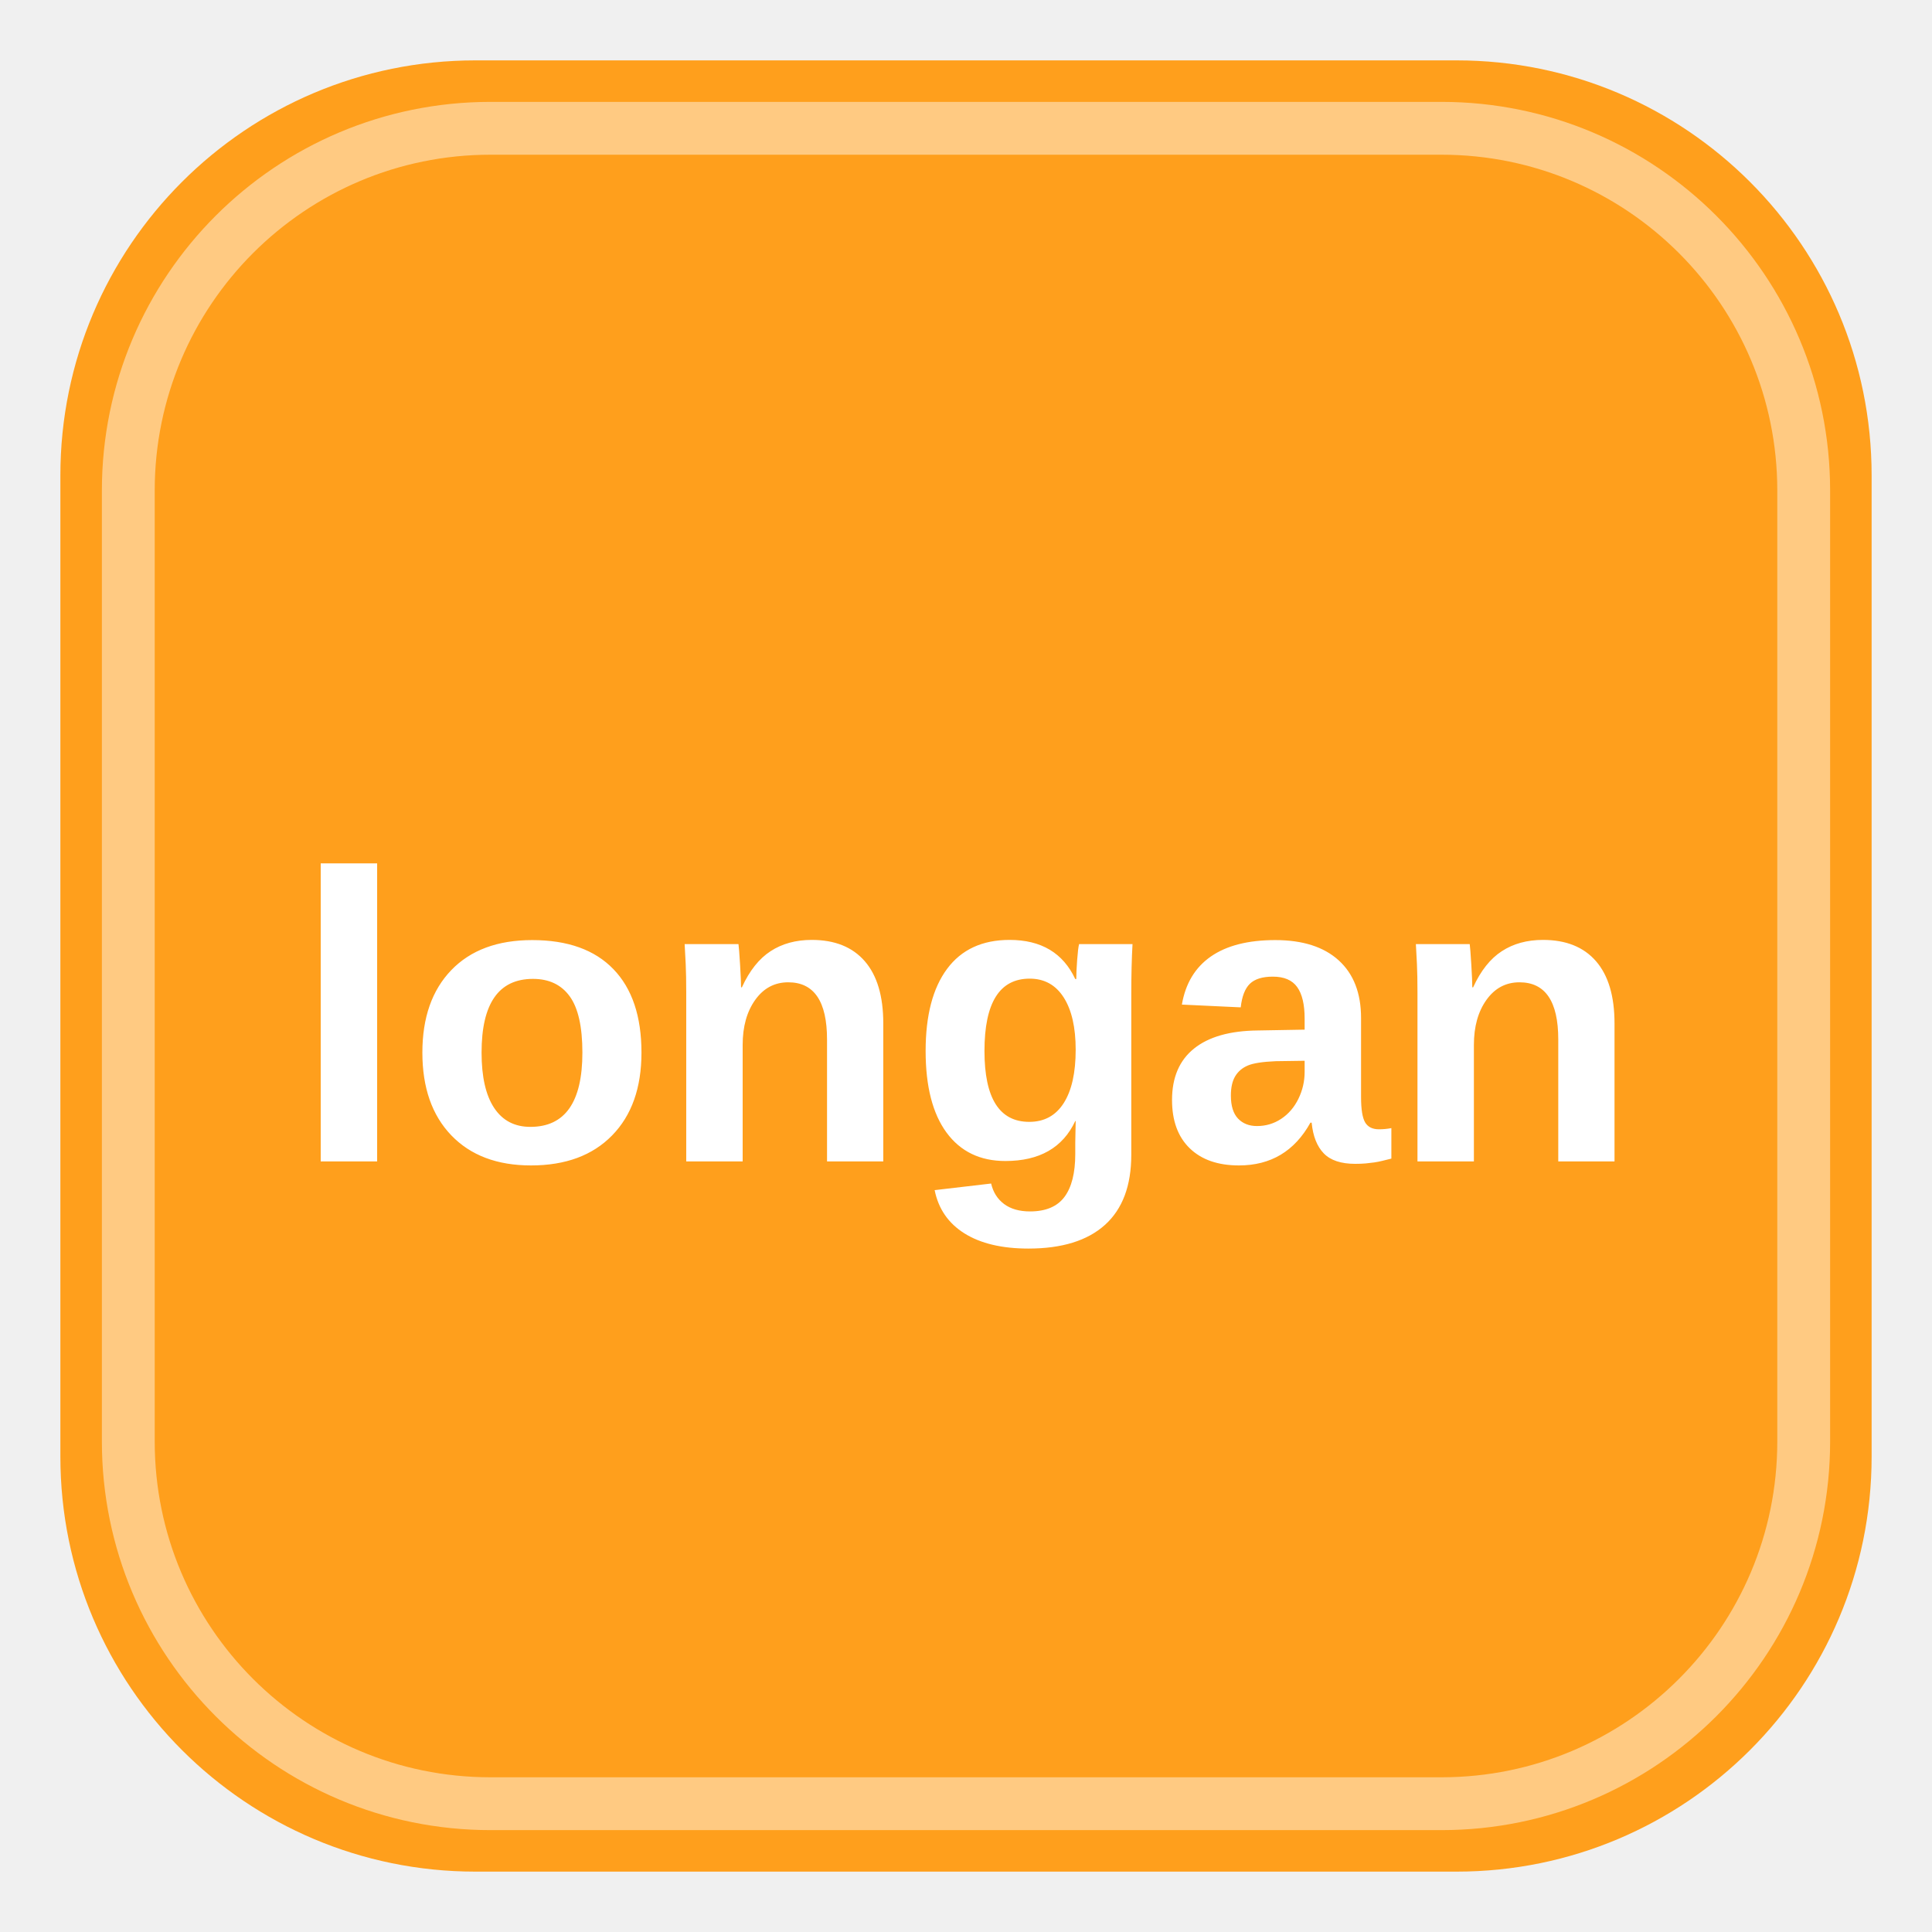
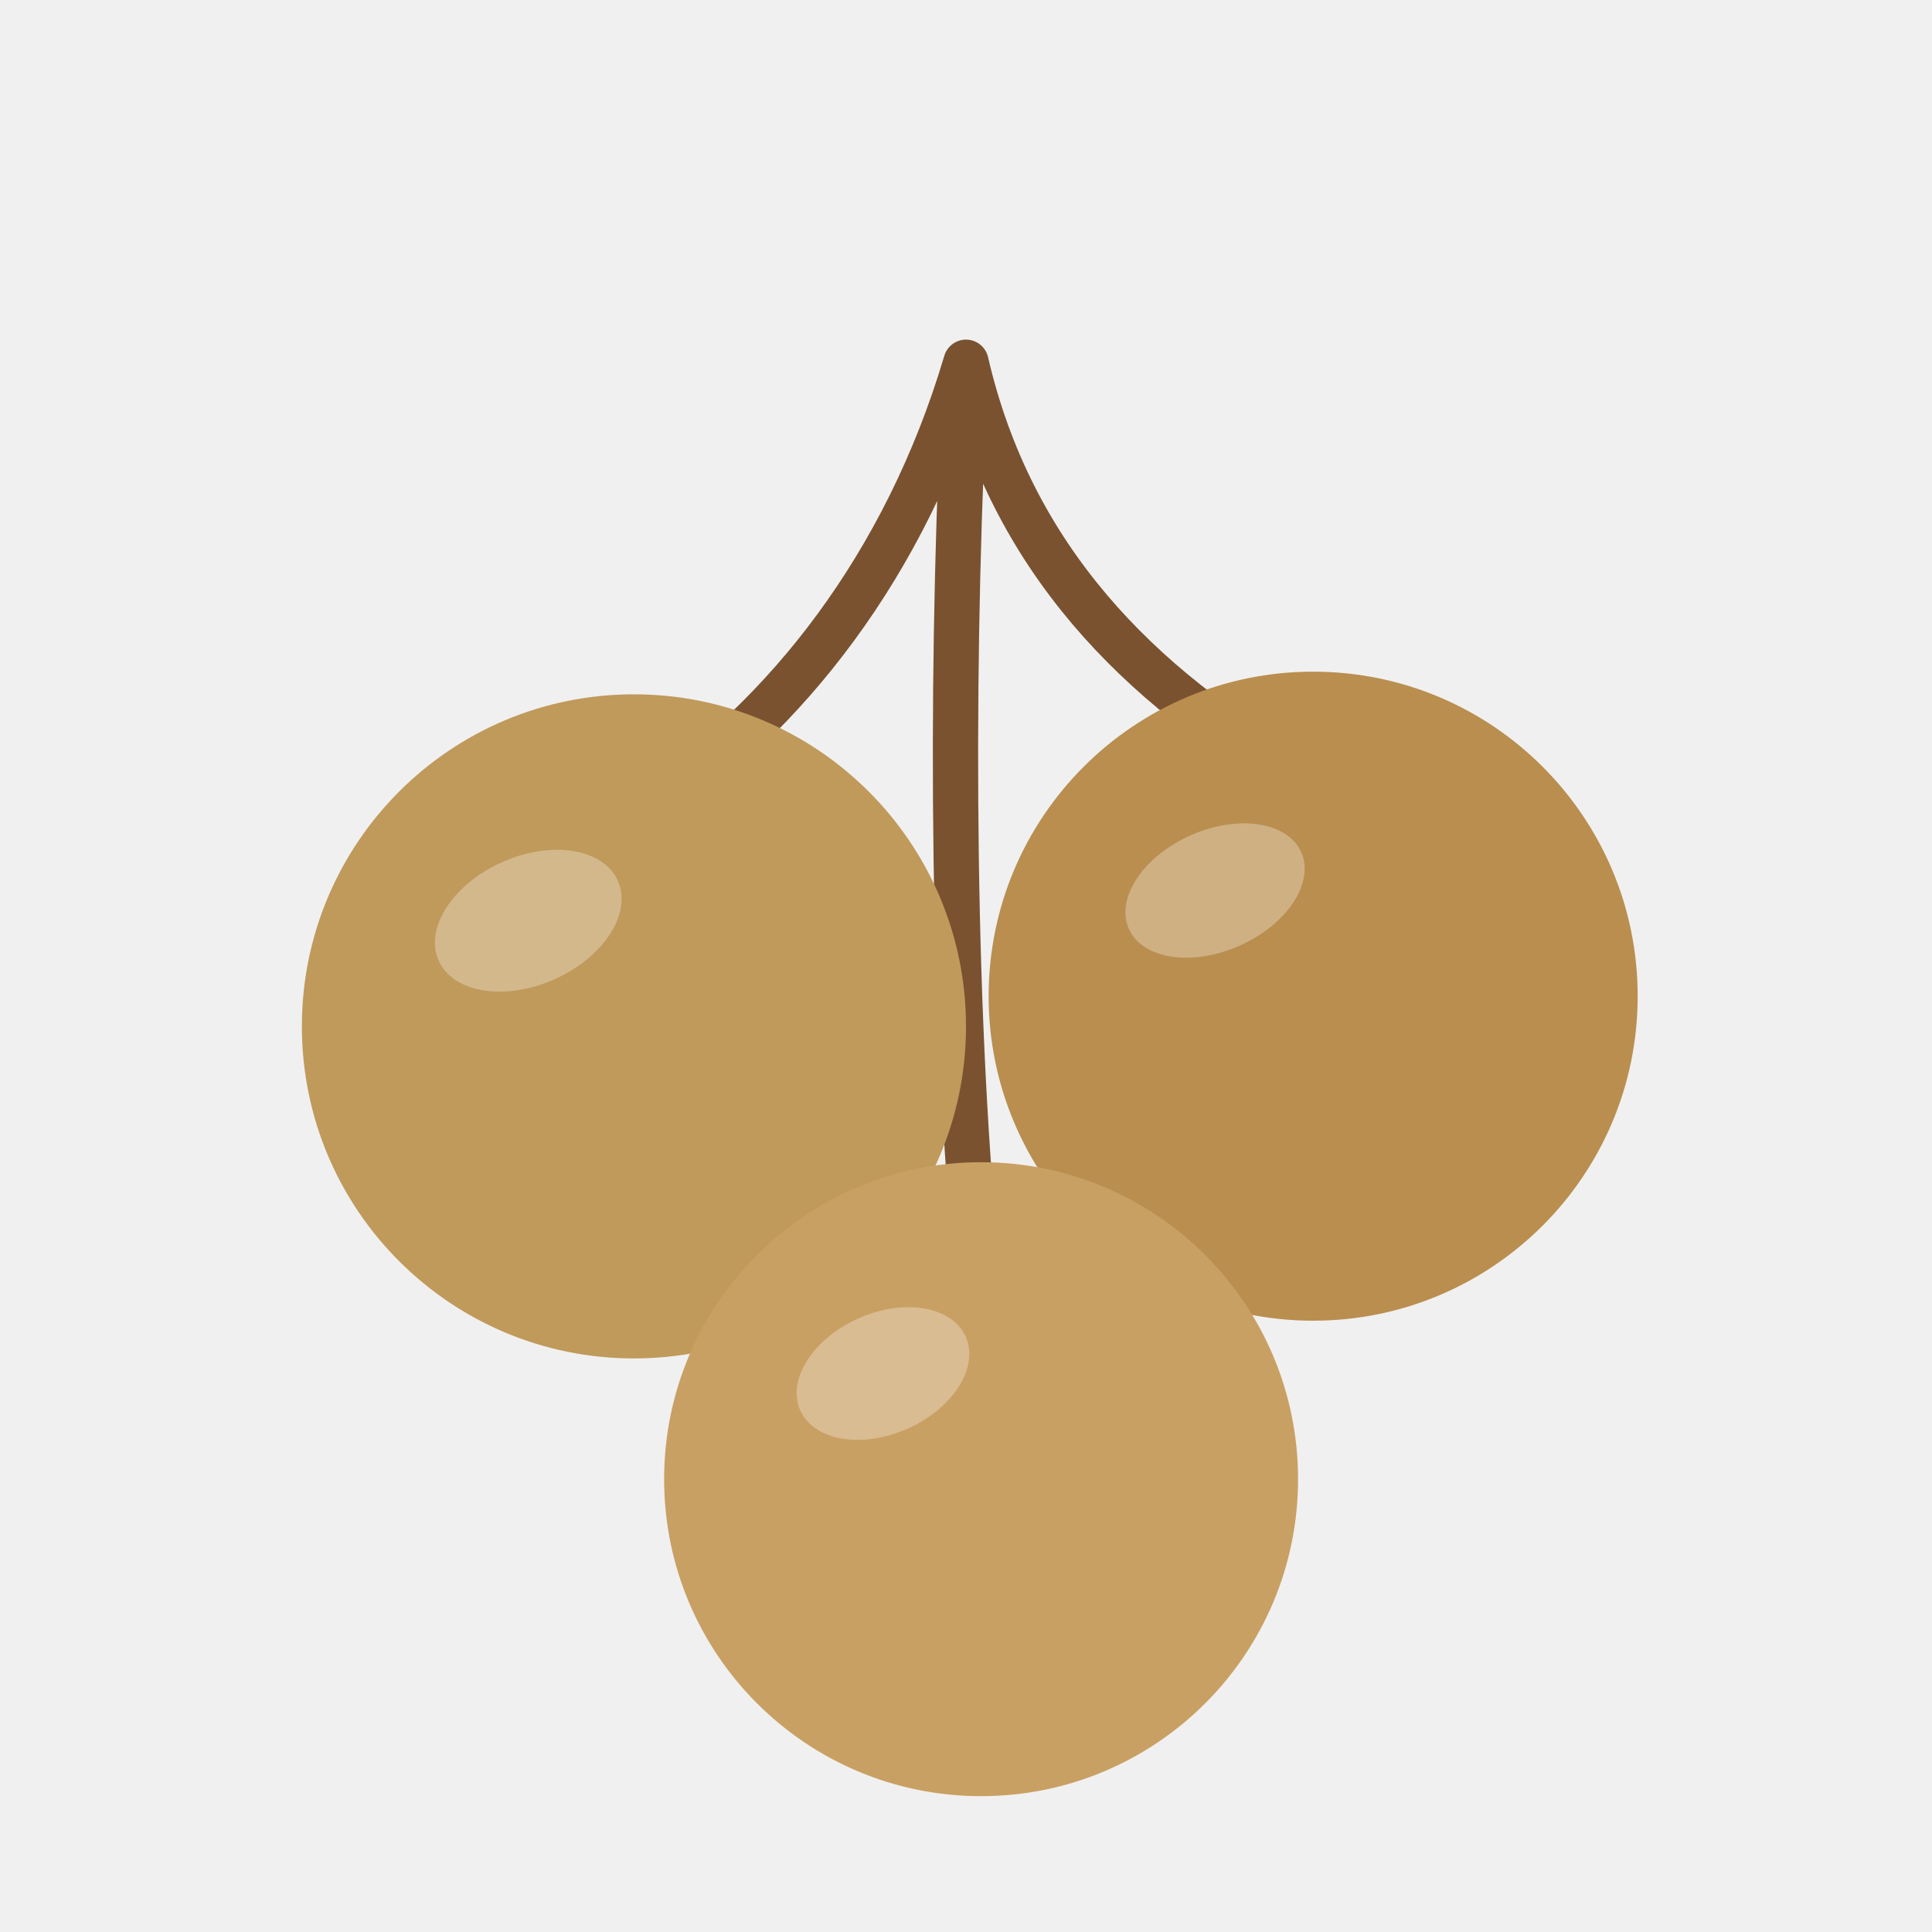
<svg xmlns="http://www.w3.org/2000/svg" width="512" height="512" viewBox="0 0 512 512">
-   <rect x="16" y="16" width="480" height="480" rx="110" fill="#FF9F1C" />
-   <rect x="34" y="34" width="444" height="444" rx="96" fill="none" stroke="rgba(255,255,255,0.45)" stroke-width="14" />
-   <text x="256" y="270" font-family="Arial, Helvetica, sans-serif" font-weight="bold" font-size="109" fill="#FFFFFF" text-anchor="middle" dominant-baseline="central">longan</text>
+   <path d="M256 96 C240 150 208 190 172 214 M256 96 C268 148 302 182 344 206 M256 96 C252 168 252 258 258 326" stroke="#7A5230" stroke-width="12" fill="none" stroke-linecap="round" />
+   <circle cx="168" cy="272" r="88" fill="#C09A5B" />
+   <circle cx="348" cy="264" r="86" fill="#B98E4F" />
+   <circle cx="260" cy="392" r="84" fill="#C9A063" />
+   <ellipse cx="140" cy="244" rx="26" ry="17" fill="#FFFFFF" opacity="0.3" transform="rotate(-24 140 244)" />
+   <ellipse cx="322" cy="236" rx="25" ry="16" fill="#FFFFFF" opacity="0.3" transform="rotate(-24 322 236)" />
+   <ellipse cx="234" cy="364" rx="24" ry="16" fill="#FFFFFF" opacity="0.3" transform="rotate(-24 234 364)" />
</svg>
